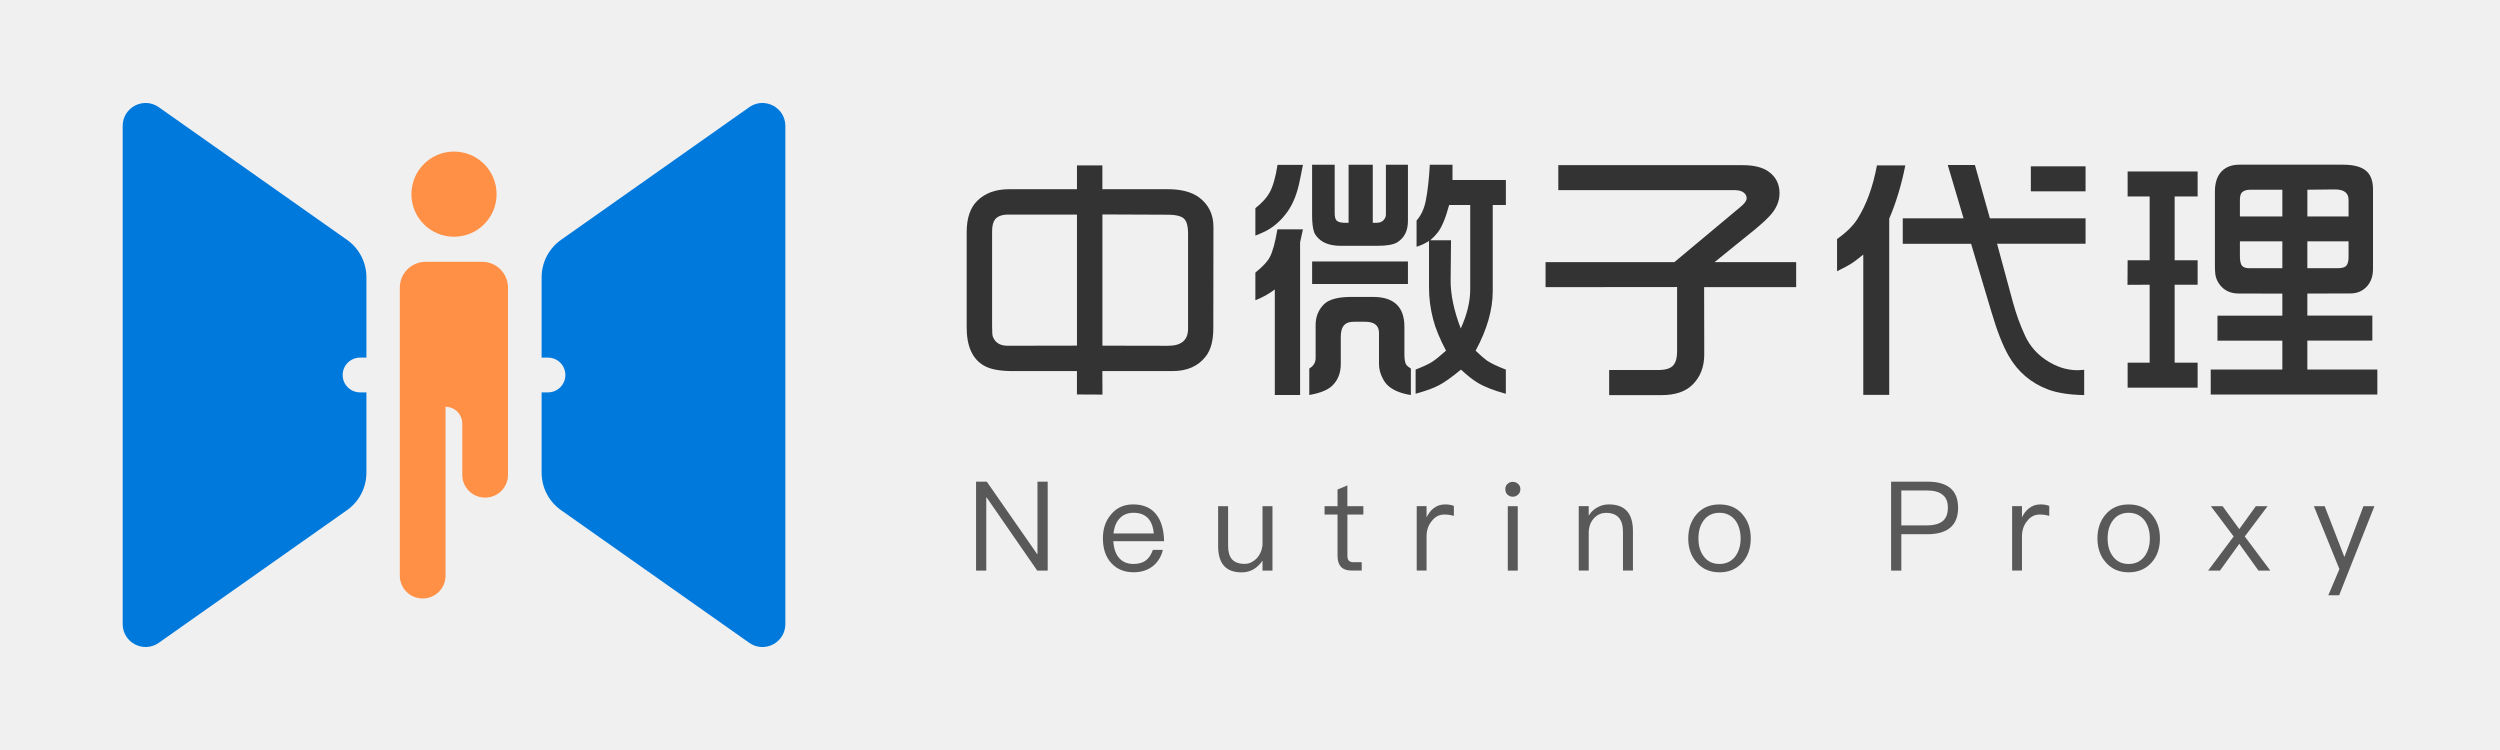
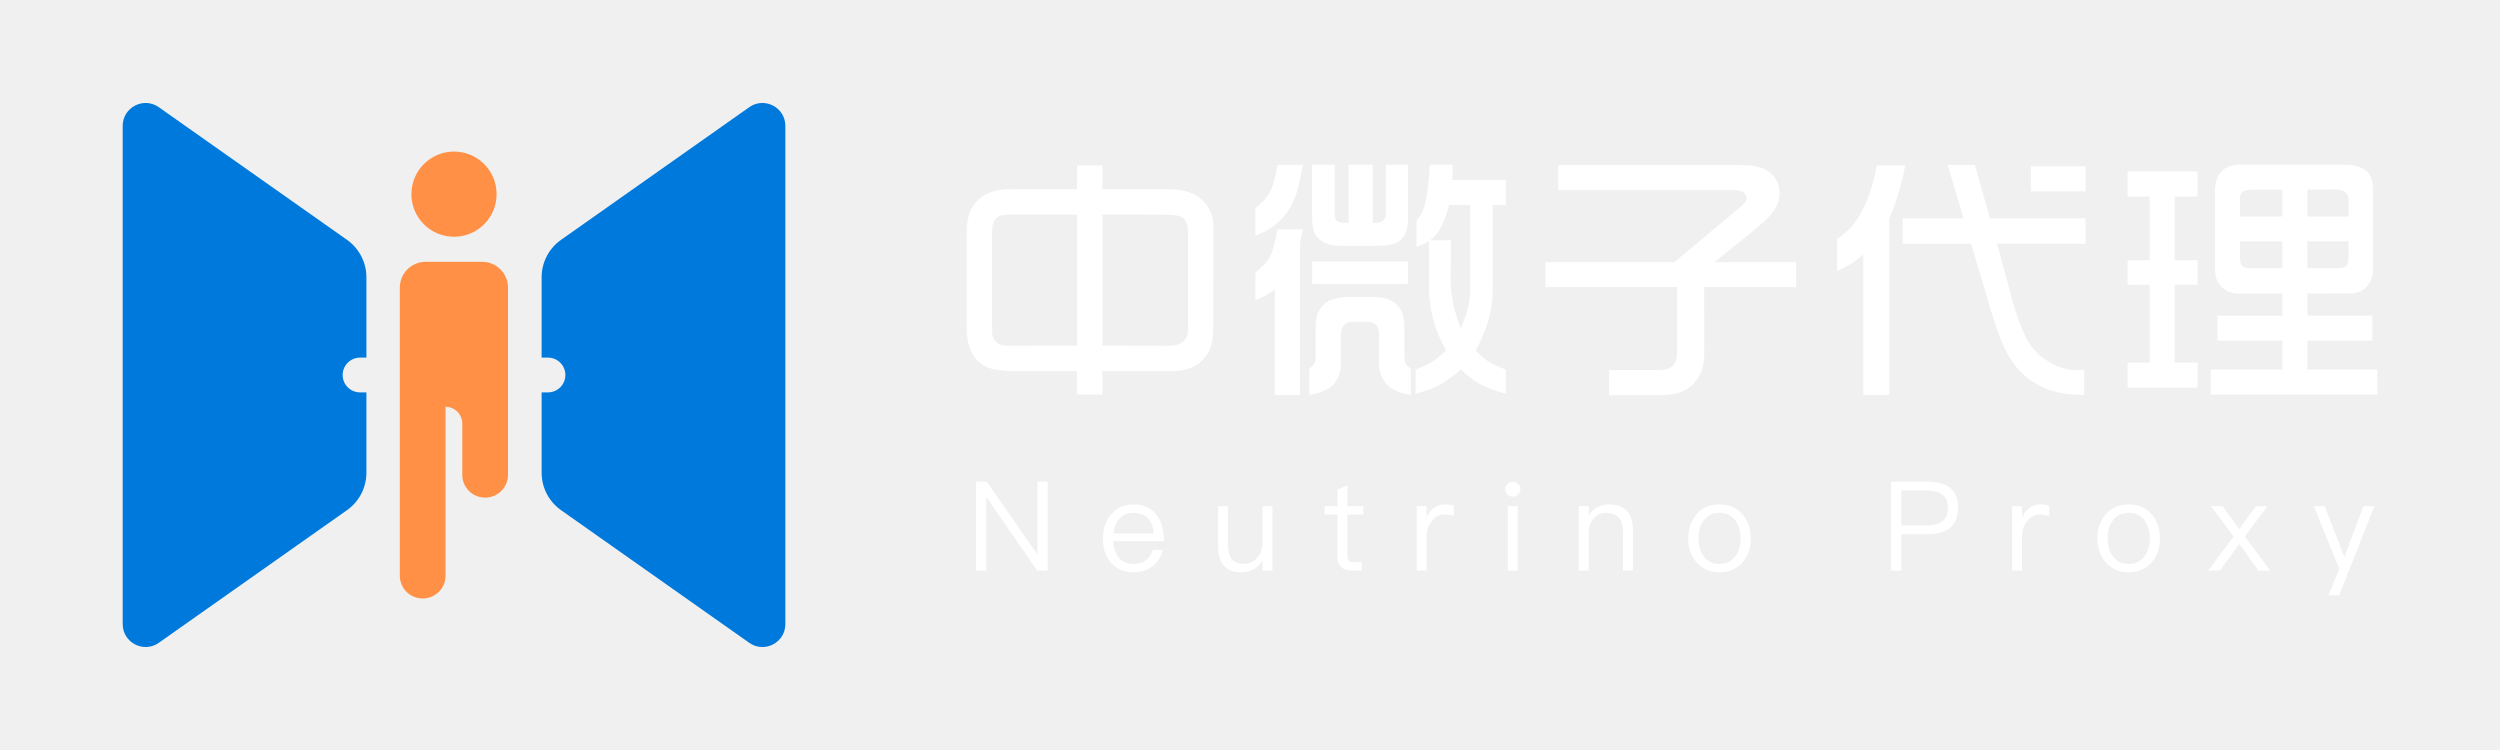
<svg xmlns="http://www.w3.org/2000/svg" id="_图层_1" data-name="图层 1" viewBox="0 0 800 240">
  <defs>
    <style>
      .cls-1 {
        fill: #ff9045;
      }

      .cls-2 {
-         fill: #333;
+ 
+         fill: #ffffff;
      }

      .cls-3 {
        fill: #0079dd;
      }

      .cls-4 {
-         fill: #595959;
+ 
+         fill: #ffffff;
      }
    </style>
  </defs>
  <g>
    <g>
      <circle class="cls-1" cx="145.28" cy="62.13" r="13.63" />
      <path class="cls-1" d="M154.29,83.78h-18.09c-4.56,0-8.26,3.7-8.26,8.26v92.19c0,4.02,3.26,7.28,7.28,7.28h.07c4.02,0,7.28-3.26,7.28-7.28v-54.05c2.96,0,5.36,2.4,5.36,5.36v16.41c0,4.02,3.26,7.28,7.28,7.28h.07c4.02,0,7.28-3.26,7.28-7.28v-21.16s0-38.75,0-38.75c0-4.56-3.7-8.26-8.26-8.26Z" />
    </g>
    <path class="cls-3" d="M117.19,125.56h-1.98c-3.07,0-5.56-2.49-5.56-5.56s2.49-5.56,5.56-5.56h1.98s.04,0,.06,0v-25.71c0-4.77-2.32-9.24-6.21-11.98L50.81,34.3c-4.86-3.42-11.55,.05-11.55,5.99V199.71c0,5.94,6.7,9.41,11.55,5.99l60.23-42.45c3.9-2.75,6.21-7.22,6.21-11.98v-25.71s-.04,0-.06,0Z" />
    <path class="cls-3" d="M239.76,34.3l-60.23,42.45c-3.9,2.75-6.21,7.22-6.21,11.98v25.71s.04,0,.06,0h1.98c3.07,0,5.56,2.49,5.56,5.56s-2.49,5.56-5.56,5.56h-1.98s-.04,0-.06,0v25.71c0,4.77,2.32,9.24,6.21,11.98l60.23,42.45c4.86,3.42,11.55-.05,11.55-5.99V40.29c0-5.94-6.7-9.41-11.55-5.99Z" />
  </g>
  <g>
    <g>
      <path class="cls-2" d="M344.63,60.54v-7.61h8.13v7.61h20.8c4.41,0,7.8,.88,10.16,2.64,3.06,2.31,4.58,5.45,4.58,9.43l-.04,32.47c0,3.86-.78,6.82-2.34,8.87-2.42,3.2-6.01,4.8-10.77,4.8h-22.4l.04,7.52-8.17-.04v-7.48h-20.54c-4.15,0-7.24-.59-9.25-1.77-3.66-2.13-5.49-6.18-5.49-12.15v-30.57c0-4.44,1.12-7.77,3.37-9.99,2.51-2.48,5.89-3.72,10.16-3.72h21.75Zm0,50.07v-41.94h-22.01c-2.05,0-3.47,.55-4.28,1.64-.58,.81-.87,2.08-.87,3.8v30.05c0,1.96,.07,3.13,.22,3.5,.72,1.99,2.31,2.98,4.76,2.98l22.18-.04Zm8.13,0l20.93,.04c4.32,.03,6.49-1.79,6.49-5.45v-30.48c0-2.48-.49-4.11-1.47-4.89-.92-.72-2.48-1.1-4.67-1.12l-21.27-.09v41.99Z" />
      <path class="cls-2" d="M401.72,75.41v-8.78c2.13-1.73,3.62-3.34,4.45-4.84,1.12-1.93,2-4.94,2.64-9.04h8.13c-.46,2.19-.79,3.84-.99,4.93-.81,4.12-2.12,7.46-3.93,10.03-1.87,2.62-4.08,4.64-6.62,6.05-.81,.43-2.03,.98-3.67,1.64Zm0,20.67v-8.86c2.36-1.9,3.91-3.56,4.63-4.97,.89-1.67,1.7-4.63,2.42-8.86h8.17l-.91,4.15v48.86h-8.09v-33.77c-1.93,1.44-4.01,2.59-6.23,3.46Zm17.25,30.31v-8.47c1.35-.78,2.03-1.9,2.03-3.37v-10.59c0-2.6,.88-4.79,2.64-6.57,1.59-1.58,4.53-2.38,8.82-2.38h6.87c6.72,0,10.08,3.19,10.08,9.56v8.86c0,1.73,.23,2.87,.69,3.42,.26,.32,.72,.68,1.38,1.08v8.47c-2.88-.43-5.16-1.3-6.83-2.59-.87-.66-1.59-1.56-2.16-2.68-.81-1.53-1.21-3.07-1.21-4.63v-9.95c0-2.39-1.47-3.59-4.41-3.59h-3.5c-1.47,0-2.51,.32-3.11,.95-.81,.81-1.21,2.05-1.21,3.72v8.87c0,2.79-.88,5.07-2.64,6.83-1.39,1.41-3.86,2.44-7.44,3.07Zm.91-73.68h7.22v15.52c0,1.21,.23,2.02,.69,2.42,.52,.43,1.41,.65,2.68,.65h1.08v-18.59h7.74v18.59h1.12c1.07,0,1.84-.29,2.34-.86s.74-1.17,.74-1.77v-15.96h7.05v17.99c0,3.08-1.11,5.35-3.33,6.79-1.21,.78-3.37,1.17-6.49,1.17h-11.68c-3.2,0-5.59-.81-7.18-2.42-.69-.72-1.14-1.37-1.34-1.95-.43-1.21-.65-3.01-.65-5.4v-16.17Zm0,38.18v-7.22h30.66v7.22h-30.66Zm33.12,35.11v-7.74c2.36-.92,4.08-1.72,5.15-2.38,1.1-.69,2.62-1.92,4.58-3.67-2.02-3.83-3.39-7.16-4.11-9.99-.89-3.34-1.34-6.76-1.34-10.25v-14.87c-1.12,.75-2.45,1.37-3.98,1.86v-8.39c1.38-1.53,2.35-3.56,2.9-6.1,.63-3.08,1.08-7,1.34-11.76h7.26v4.89h17.08v8h-4.2v27.46c0,6.05-1.83,12.44-5.49,19.16,1.44,1.38,2.61,2.41,3.5,3.07,1.27,.89,3.33,1.89,6.18,2.98v7.74c-3.98-1.1-6.99-2.28-9.04-3.55-1.5-.89-3.27-2.29-5.32-4.19-3.08,2.54-5.49,4.24-7.22,5.1-1.53,.81-3.96,1.69-7.31,2.64Zm4.67-49.12h6.66l-.13,12.8c-.03,4.56,1.05,9.7,3.24,15.44,2.02-4.44,3.03-8.62,3.03-12.54v-26.98h-6.74c-1.15,4.24-2.38,7.18-3.68,8.82-.52,.69-1.31,1.51-2.38,2.47Z" />
      <path class="cls-2" d="M494.58,91.89v-8h41.21l21.32-17.81c1.21-1.01,1.82-1.9,1.82-2.68,0-.46-.16-.89-.47-1.3-.66-.83-1.75-1.25-3.24-1.25h-56.56v-8h58.98c3.6,0,6.36,.68,8.26,2.03,2.36,1.67,3.55,3.99,3.55,6.96,0,2.56-1.04,4.97-3.11,7.22-1.21,1.3-2.8,2.75-4.76,4.37l-12.93,10.46h26.12v8h-29.45l.04,21.53c0,3.92-1.21,7.1-3.63,9.56-2.25,2.31-5.61,3.46-10.07,3.46h-16.73v-8.04h15.52c2.45,.03,4.12-.47,5.01-1.51,.81-.95,1.21-2.39,1.21-4.33v-20.71l-42.07,.04Z" />
      <path class="cls-2" d="M587.86,86.78v-10.29c3-2.13,5.17-4.28,6.53-6.44,2.88-4.58,4.96-10.29,6.23-17.12h9.08c-1.24,6.26-2.96,11.93-5.15,17.04v56.38h-8.3v-44.88c-2.02,1.62-3.34,2.61-3.98,2.98-.61,.4-2.08,1.18-4.41,2.34Zm21.02-8.78v-8.13h19.46l-5.06-17.08h8.69l4.8,17.08h30.61v8.13h-28.32l5.1,18.81c1.01,3.72,2.31,7.28,3.89,10.68,1.47,3.14,3.66,5.69,6.57,7.65,3.29,2.22,6.69,3.33,10.2,3.33,.46,0,1.17-.04,2.12-.13v8.09c-4.7-.09-8.53-.68-11.5-1.77-5.51-2.07-9.71-5.65-12.63-10.72-1.87-3.23-3.72-7.91-5.53-14.05l-6.53-21.88h-21.88Zm40.99-16.78v-8h17.51v8h-17.51Z" />
      <path class="cls-2" d="M680.84,124.06v-8h7.05v-24.95l-7.09,.04,.04-7.87h7.05v-20.41h-7.05v-8h22.4v8h-7.35v20.41h7.35v7.83h-7.35v24.95h7.35v8h-22.4Zm26.59,2.2v-8h22.92v-9.25h-20.76v-8h20.76v-7.05l-14.01-.04c-2.48,0-4.44-.88-5.88-2.64-.89-1.12-1.41-2.31-1.56-3.55-.09-.72-.13-1.7-.13-2.94v-23.44c0-2.91,.74-5.1,2.2-6.57,1.38-1.38,3.24-2.08,5.58-2.08h33.25c3.52,0,6.04,.72,7.57,2.16,1.33,1.27,1.99,3.17,1.99,5.71v25.47c0,2.42-.71,4.35-2.12,5.79-1.35,1.38-3.06,2.07-5.1,2.07l-13.79,.04v7.05h20.8v8h-20.8v9.25h22.4v8h-53.31Zm9.34-56.99h13.58v-8.56h-10.25c-1.21,0-2.11,.29-2.68,.86-.43,.43-.65,1.25-.65,2.47v5.23Zm13.58,16.56v-8.6h-13.58v4.71c0,1.56,.23,2.6,.69,3.11,.43,.52,1.24,.78,2.42,.78h10.46Zm8-16.56h13.19v-5.23c.03-2.28-1.41-3.42-4.32-3.42l-8.86,.09v8.56Zm0,16.56h9.64c1.41,0,2.35-.26,2.81-.78,.52-.58,.76-1.54,.74-2.9v-4.93h-13.19v8.6Z" />
    </g>
    <g>
      <path class="cls-4" d="M315.77,154.13l16.1,23.16h.12v-23.16h3.27v28.46h-3.35l-16.18-23.4h-.12v23.4h-3.27v-28.46h3.43Z" />
      <path class="cls-4" d="M370.12,164.77c1.51,1.99,2.31,4.82,2.39,8.41h-16.26c.16,2.31,.76,4.11,1.87,5.38,1.12,1.28,2.67,1.91,4.63,1.91,1.67,0,3.07-.44,4.1-1.28,.88-.72,1.56-1.79,2.07-3.23h3.19c-.48,1.99-1.39,3.59-2.79,4.86-1.71,1.52-3.91,2.31-6.58,2.31-2.95,0-5.34-1-7.1-2.91-1.83-1.99-2.71-4.62-2.71-7.97,0-3.03,.84-5.58,2.59-7.61,1.75-2.15,4.11-3.23,7.1-3.23,3.31,0,5.82,1.12,7.49,3.35Zm-11.84,1.12c-1.12,1.2-1.76,2.79-1.95,4.82h12.88c-.4-4.42-2.59-6.62-6.5-6.62-1.83,0-3.31,.6-4.42,1.79Z" />
      <path class="cls-4" d="M392.99,161.98v12.6c0,1.95,.4,3.43,1.24,4.38,.84,.96,2.19,1.48,4.07,1.48,1.35,0,2.59-.56,3.67-1.59,1.12-1.12,1.79-2.55,2.03-4.3v-12.56h3.19v20.61h-3.19v-3.19c-1.68,2.47-3.91,3.75-6.7,3.75-5.02,0-7.5-2.83-7.5-8.41v-12.76h3.19Z" />
      <path class="cls-4" d="M431.17,161.98h5.1v2.67h-5.1v13.11c0,.76,.12,1.31,.44,1.63,.28,.32,.8,.52,1.51,.52h2.63v2.67h-3.11c-1.67,0-2.91-.44-3.63-1.31-.68-.8-1-1.95-1-3.51v-13.11h-4.15v-2.67h4.15v-5.34l3.15-1.31v6.66Z" />
      <path class="cls-4" d="M465.24,161.9v3.19c-1.04-.32-2.07-.44-3.07-.44-1.59,0-2.95,.68-4.03,2.11-1.12,1.35-1.64,2.99-1.64,4.9v10.92h-3.15v-20.61h3.15v3.59c.56-1.19,1.28-2.15,2.15-2.83,1.08-.88,2.31-1.32,3.75-1.32,1.12,0,2.07,.16,2.83,.48Z" />
      <path class="cls-4" d="M485.8,154.88c.48,.4,.72,.96,.72,1.68,0,.68-.24,1.24-.72,1.71-.48,.44-1.04,.68-1.71,.68s-1.24-.24-1.71-.68c-.48-.48-.68-1.04-.68-1.71,0-.72,.2-1.28,.68-1.68,.48-.48,1.04-.68,1.71-.68s1.24,.2,1.71,.68Zm-.12,7.1v20.61h-3.19v-20.61h3.19Z" />
      <path class="cls-4" d="M522.54,169.91v12.67h-3.19v-12.44c0-4.03-1.83-6.02-5.42-6.02-1.43,0-2.67,.52-3.71,1.56-1.12,1.12-1.71,2.59-1.83,4.46v12.44h-3.19v-20.61h3.19v3.03c.72-1.16,1.64-2.03,2.75-2.63,1.12-.64,2.35-.96,3.71-.96,5.1,0,7.69,2.83,7.69,8.49Z" />
      <path class="cls-4" d="M557.61,164.61c1.75,2.03,2.63,4.58,2.63,7.69s-.88,5.62-2.59,7.61c-1.87,2.15-4.35,3.23-7.41,3.23s-5.54-1.08-7.37-3.23c-1.75-1.99-2.63-4.54-2.63-7.61s.88-5.66,2.63-7.69c1.83-2.15,4.27-3.19,7.37-3.19s5.54,1.04,7.38,3.19Zm-12.48,1.99c-1.12,1.51-1.63,3.39-1.63,5.7s.52,4.15,1.63,5.66c1.2,1.68,2.91,2.51,5.1,2.51s3.87-.84,5.14-2.51c1.07-1.51,1.63-3.43,1.63-5.66s-.56-4.19-1.63-5.7c-1.28-1.68-2.99-2.51-5.14-2.51s-3.91,.84-5.1,2.51Z" />
      <path class="cls-4" d="M616.79,154.13c6.54,0,9.8,2.79,9.8,8.37s-3.31,8.45-9.84,8.45h-8.33v11.64h-3.27v-28.46h11.64Zm-8.37,13.99h8.17c2.31,0,3.99-.48,5.1-1.39,1.07-.92,1.63-2.31,1.63-4.23s-.56-3.31-1.67-4.15c-1.12-.96-2.79-1.4-5.06-1.4h-8.17v11.16Z" />
      <path class="cls-4" d="M655.76,161.9v3.19c-1.04-.32-2.07-.44-3.07-.44-1.59,0-2.95,.68-4.03,2.11-1.11,1.35-1.63,2.99-1.63,4.9v10.92h-3.15v-20.61h3.15v3.59c.56-1.19,1.28-2.15,2.15-2.83,1.07-.88,2.31-1.32,3.75-1.32,1.12,0,2.07,.16,2.83,.48Z" />
      <path class="cls-4" d="M688.55,164.61c1.76,2.03,2.63,4.58,2.63,7.69s-.88,5.62-2.59,7.61c-1.87,2.15-4.34,3.23-7.41,3.23s-5.54-1.08-7.37-3.23c-1.75-1.99-2.63-4.54-2.63-7.61s.88-5.66,2.63-7.69c1.83-2.15,4.27-3.19,7.37-3.19s5.54,1.04,7.37,3.19Zm-12.48,1.99c-1.12,1.51-1.63,3.39-1.63,5.7s.52,4.15,1.63,5.66c1.2,1.68,2.91,2.51,5.1,2.51s3.87-.84,5.14-2.51c1.08-1.51,1.64-3.43,1.64-5.66s-.56-4.19-1.64-5.7c-1.28-1.68-2.99-2.51-5.14-2.51s-3.91,.84-5.1,2.51Z" />
      <path class="cls-4" d="M711.23,161.98l5.34,7.33,5.3-7.33h3.75l-7.29,9.69,8.17,10.92h-3.79l-6.14-8.57-6.18,8.57h-3.79l8.17-10.92-7.29-9.69h3.75Z" />
      <path class="cls-4" d="M743.9,161.98l6.3,16.26,6.1-16.26h3.51l-11.28,28.5h-3.47l3.55-8.37-8.17-20.13h3.47Z" />
    </g>
  </g>
</svg>
